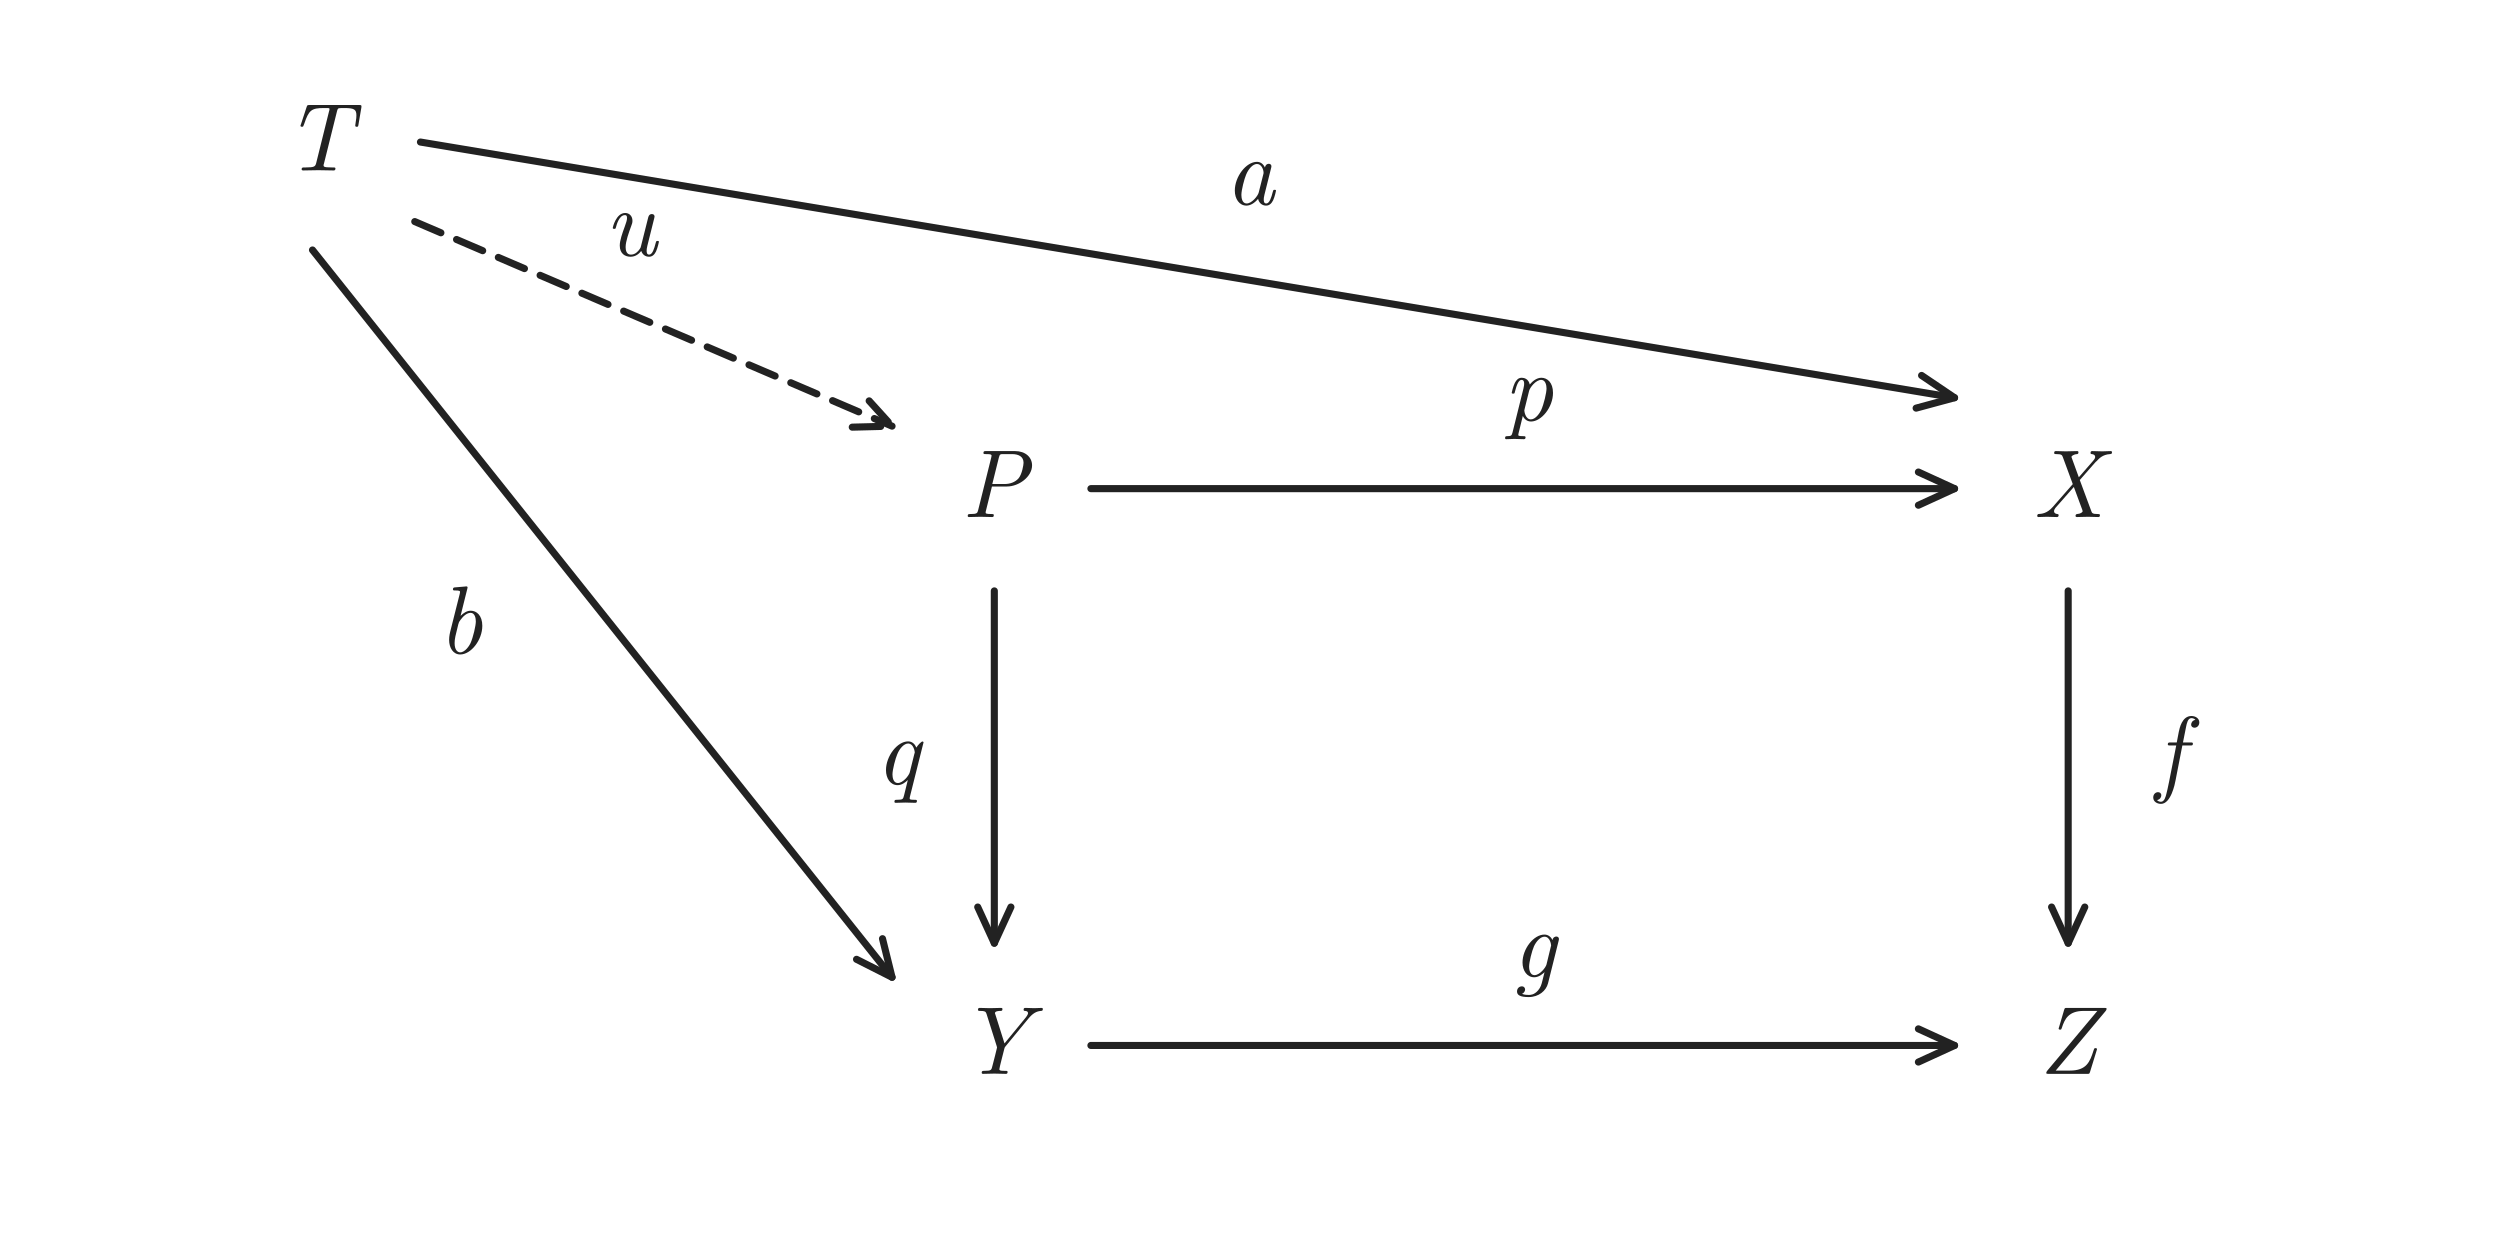
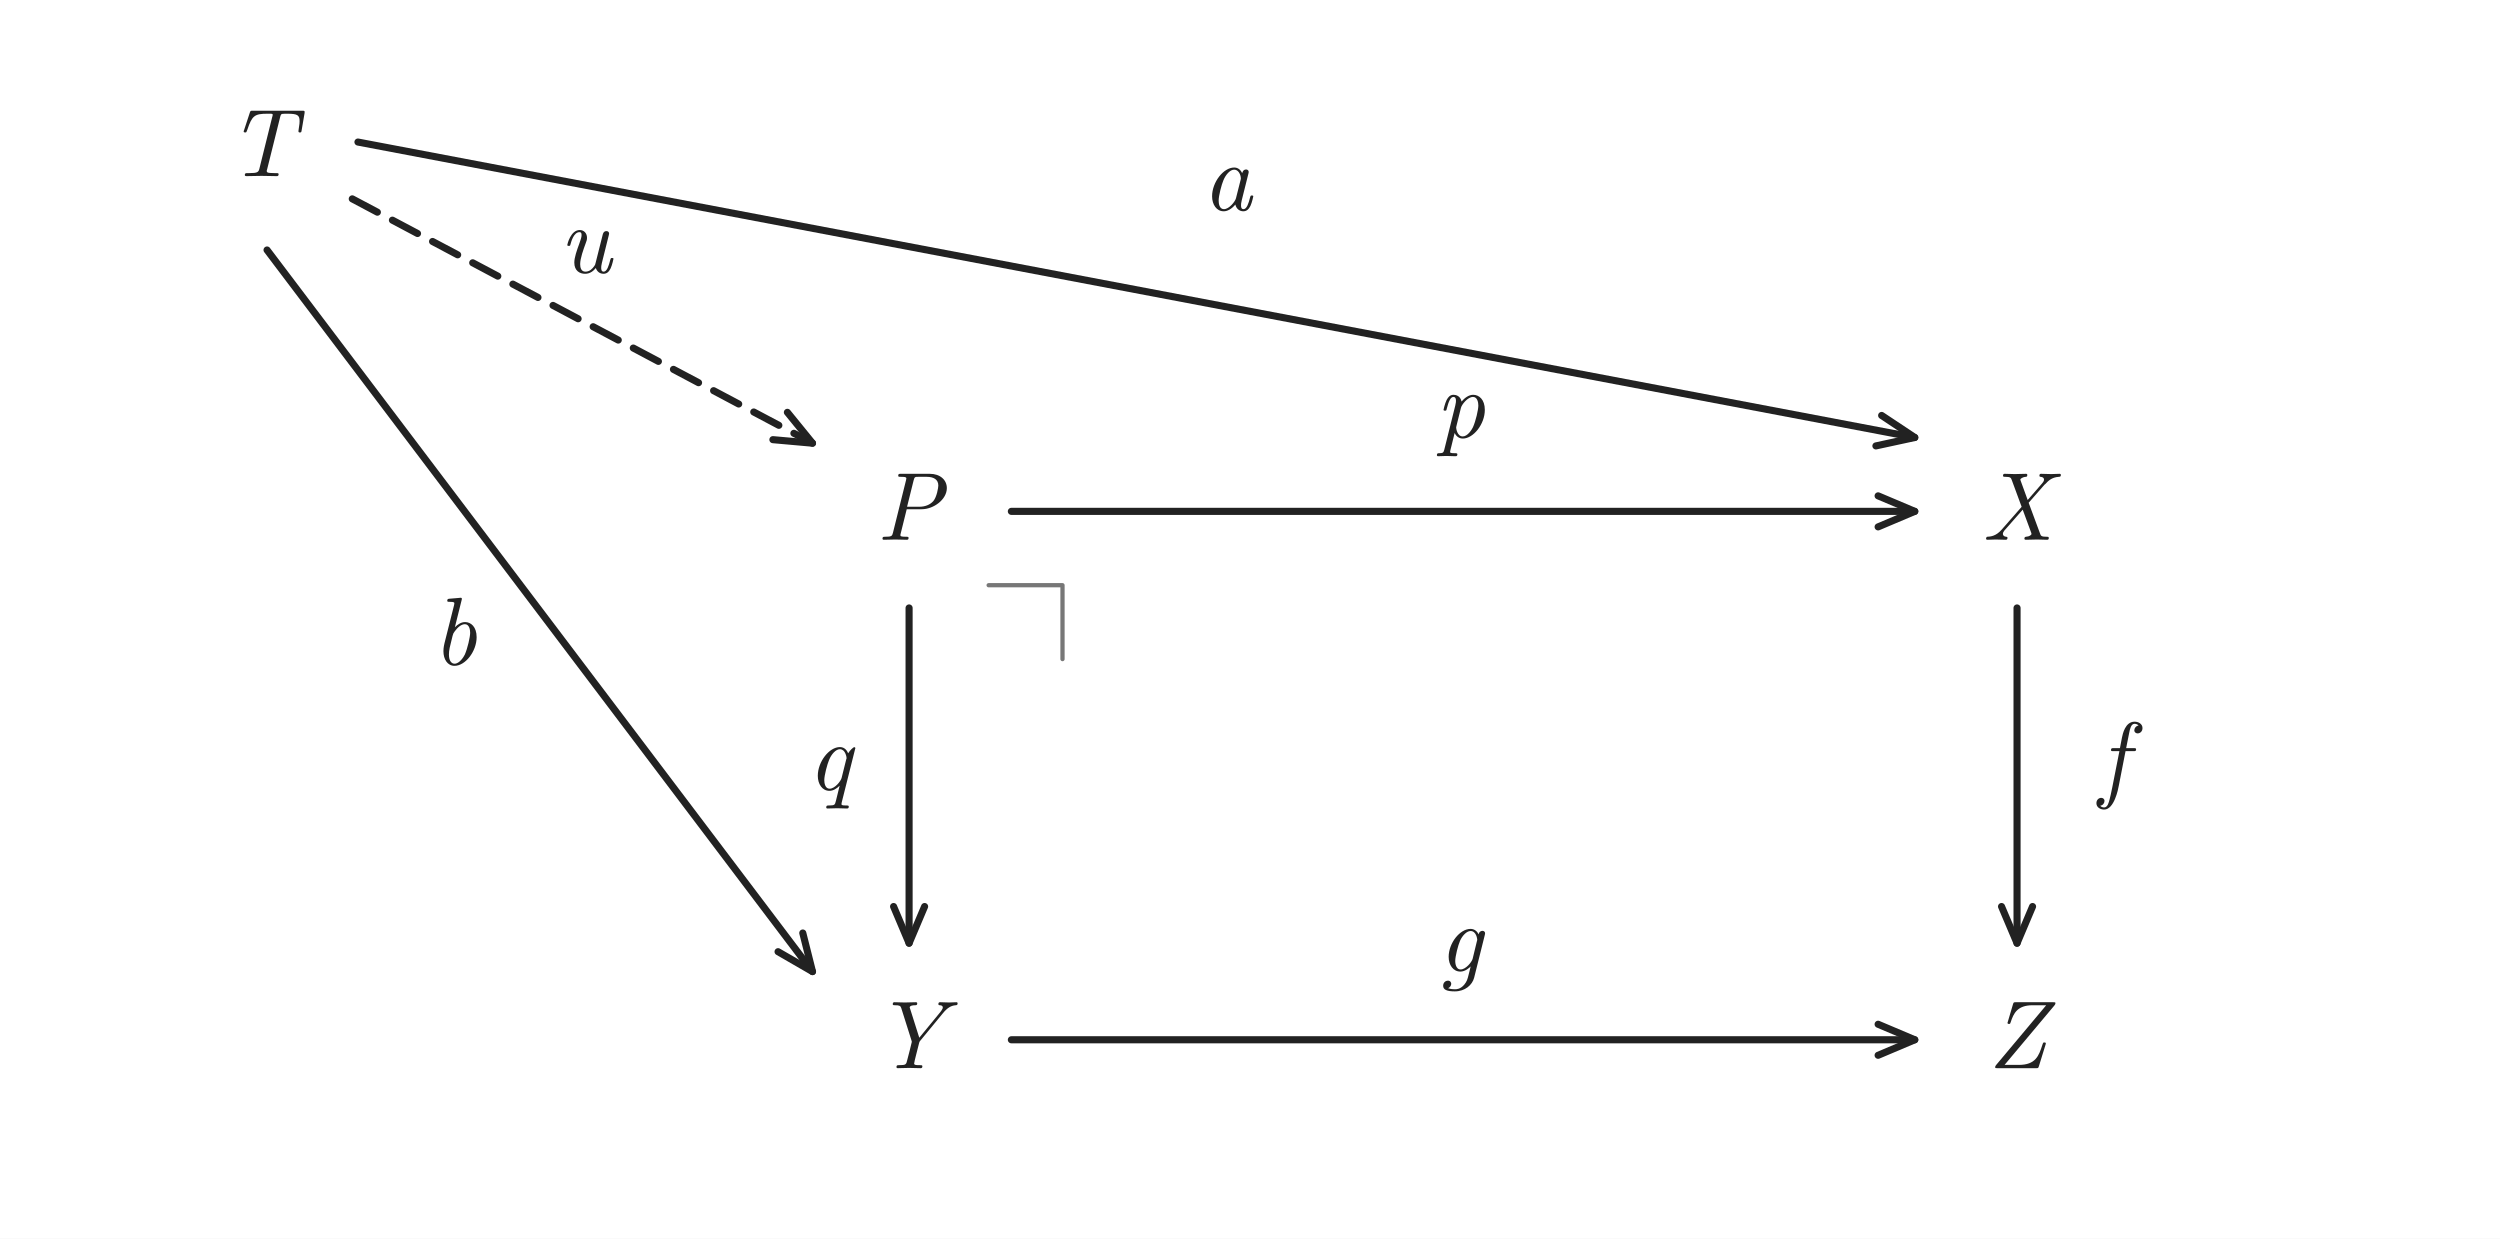
- <svg xmlns="http://www.w3.org/2000/svg" viewBox="0 0 440 220" role="img">
-   <rect width="440" height="220" fill="#fff" />
+ <svg xmlns="http://www.w3.org/2000/svg" viewBox="0 0 440 218" role="img">
+   <rect width="440" height="218" fill="#fff" />
  <g font-family="'Latin Modern Roman','CMU Serif','STIX Two Text','Times New Roman',serif" font-size="17" fill="none" stroke="#222" stroke-width="1.25" stroke-linecap="round" stroke-linejoin="round">
-     <text x="175" y="91" fill="#222" stroke="none" font-style="italic" text-anchor="middle">P</text>
-     <text x="364" y="91" fill="#222" stroke="none" font-style="italic" text-anchor="middle">X</text>
-     <text x="175" y="189" fill="#222" stroke="none" font-style="italic" text-anchor="middle">Y</text>
-     <text x="364" y="189" fill="#222" stroke="none" font-style="italic" text-anchor="middle">Z</text>
-     <line x1="192" y1="86" x2="344" y2="86" />
-     <path d="M337.64 88.92 L344 86 L337.64 83.08" />
-     <text x="269" y="74" fill="#222" stroke="none" font-style="italic" text-anchor="middle">p</text>
-     <line x1="175" y1="104" x2="175" y2="166" />
-     <path d="M172.08 159.64 L175 166 L177.92 159.64" />
-     <text x="158" y="138" fill="#222" stroke="none" font-style="italic" text-anchor="middle">q</text>
-     <line x1="192" y1="184" x2="344" y2="184" />
-     <path d="M337.64 186.92 L344 184 L337.64 181.08" />
-     <text x="270" y="172" fill="#222" stroke="none" font-style="italic" text-anchor="middle">g</text>
-     <line x1="364" y1="104" x2="364" y2="166" />
-     <path d="M361.08 159.64 L364 166 L366.92 159.64" />
-     <text x="382" y="138" fill="#222" stroke="none" font-style="italic" text-anchor="middle">f</text>
-     <text x="56" y="30" fill="#222" stroke="none" font-style="italic" text-anchor="middle">T</text>
-     <line x1="73" y1="39" x2="157" y2="75" stroke-dasharray="5 3" />
-     <path d="M150 75.18 L157 75 L152.3 69.81" stroke-dasharray="5 3" />
-     <text x="111" y="45" fill="#222" stroke="none" font-style="italic" text-anchor="middle">u</text>
-     <line x1="74" y1="25" x2="344" y2="70" />
-     <path d="M337.24 71.83 L344 70 L338.2 66.08" />
-     <text x="220" y="36" fill="#222" stroke="none" font-style="italic" text-anchor="middle">a</text>
-     <line x1="55" y1="44" x2="157" y2="172" />
-     <path d="M150.75 168.84 L157 172 L155.32 165.21" />
-     <text x="81" y="115" fill="#222" stroke="none" font-style="italic" text-anchor="middle">b</text>
+     <text x="160" y="95" fill="#222" stroke="none" font-style="italic" text-anchor="middle">P</text>
+     <text x="355" y="95" fill="#222" stroke="none" font-style="italic" text-anchor="middle">X</text>
+     <text x="160" y="188" fill="#222" stroke="none" font-style="italic" text-anchor="middle">Y</text>
+     <text x="355" y="188" fill="#222" stroke="none" font-style="italic" text-anchor="middle">Z</text>
+     <line x1="178" y1="90" x2="337" y2="90" />
+     <path d="M330.55 92.73 L337 90 L330.55 87.27" stroke-dasharray="none" />
+     <text x="257" y="77" fill="#222" stroke="none" font-style="italic" text-anchor="middle">p</text>
+     <line x1="160" y1="107" x2="160" y2="166" />
+     <path d="M157.27 159.55 L160 166 L162.73 159.55" stroke-dasharray="none" />
+     <text x="146" y="139" fill="#222" stroke="none" font-style="italic" text-anchor="middle">q</text>
+     <line x1="178" y1="183" x2="337" y2="183" />
+     <path d="M330.55 185.73 L337 183 L330.55 180.27" stroke-dasharray="none" />
+     <text x="257" y="171" fill="#222" stroke="none" font-style="italic" text-anchor="middle">g</text>
+     <line x1="355" y1="107" x2="355" y2="166" />
+     <path d="M352.27 159.55 L355 166 L357.73 159.55" stroke-dasharray="none" />
+     <text x="372" y="139" fill="#222" stroke="none" font-style="italic" text-anchor="middle">f</text>
+     <text x="46" y="31" fill="#222" stroke="none" font-style="italic" text-anchor="middle">T</text>
+     <line x1="62" y1="35" x2="143" y2="78" stroke-dasharray="5 3" />
+     <path d="M136.03 77.38 L143 78 L138.58 72.57" stroke-dasharray="none" />
+     <text x="103" y="48" fill="#222" stroke="white" font-style="italic" text-anchor="middle" stroke-width="3" paint-order="stroke fill">u</text>
+     <line x1="63" y1="25" x2="337" y2="77" />
+     <path d="M330.16 78.48 L337 77 L331.17 73.12" stroke-dasharray="none" />
+     <text x="216" y="37" fill="#222" stroke="white" font-style="italic" text-anchor="middle" stroke-width="3" paint-order="stroke fill">a</text>
+     <line x1="47" y1="44" x2="143" y2="171" />
+     <path d="M136.94 167.5 L143 171 L141.29 164.21" stroke-dasharray="none" />
+     <text x="80" y="117" fill="#222" stroke="white" font-style="italic" text-anchor="middle" stroke-width="3" paint-order="stroke fill">b</text>
+     <path d="M174 103 H187 V116" stroke="#777" stroke-width=".75" />
  </g>
</svg>
